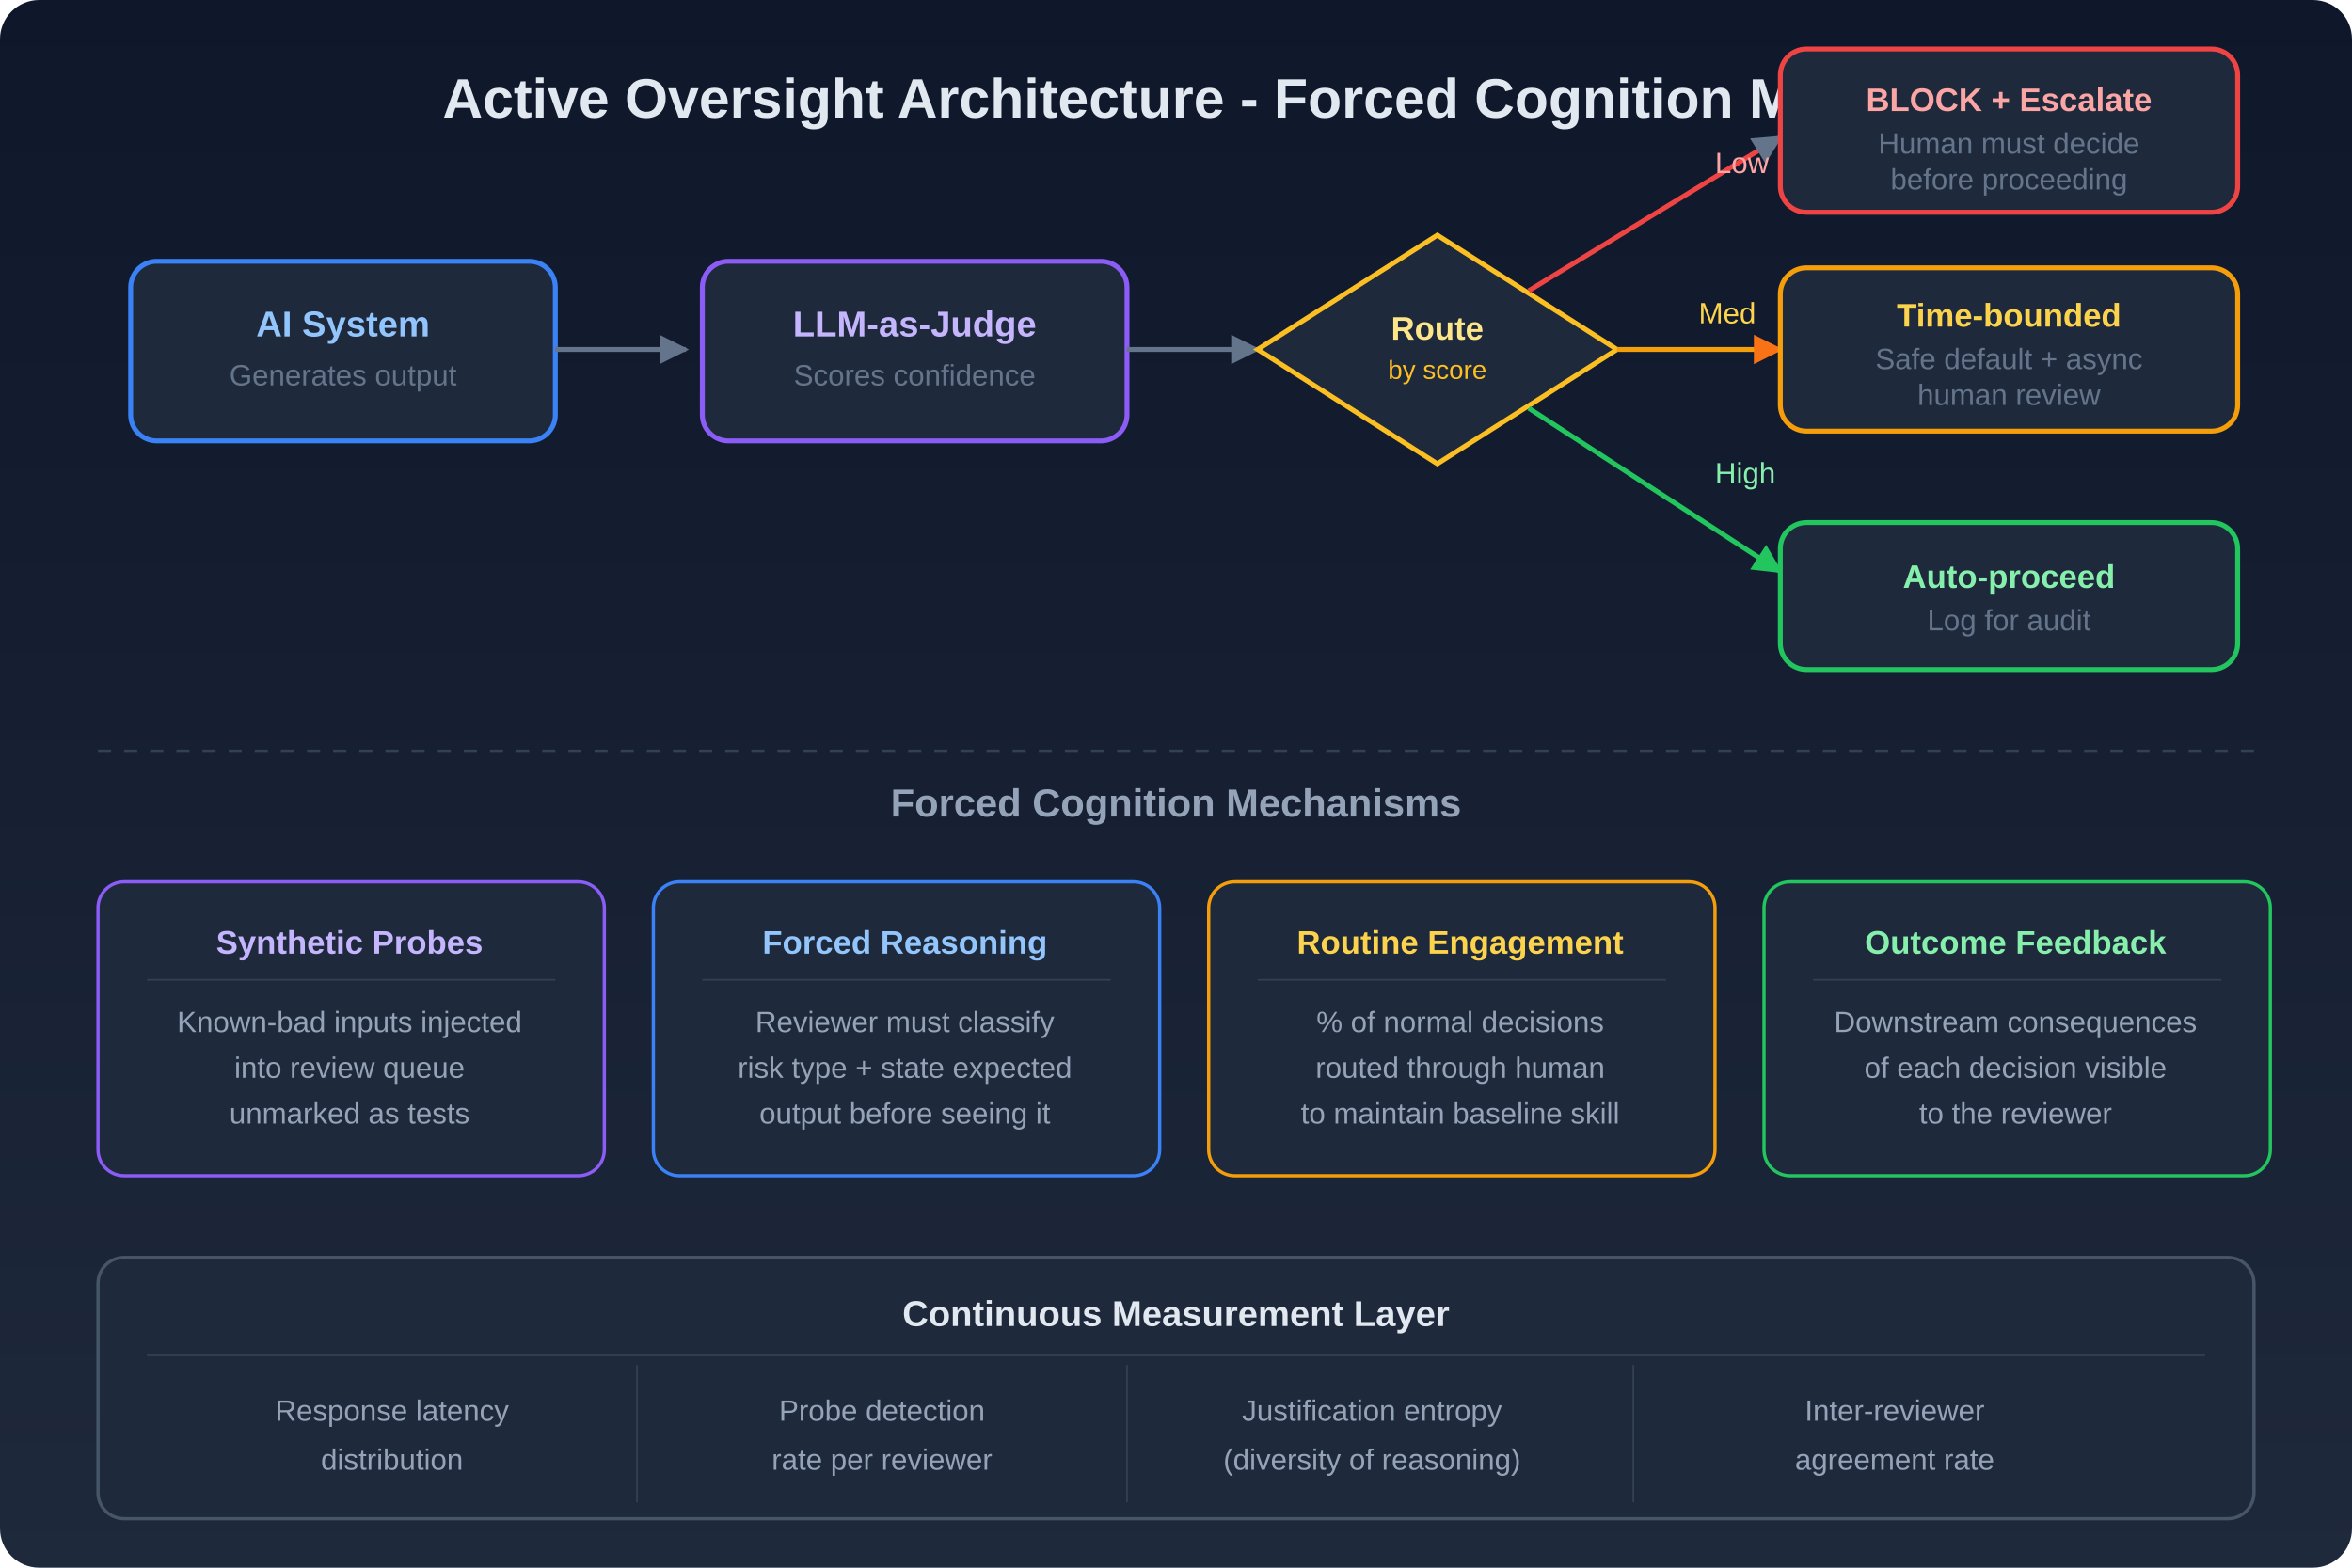
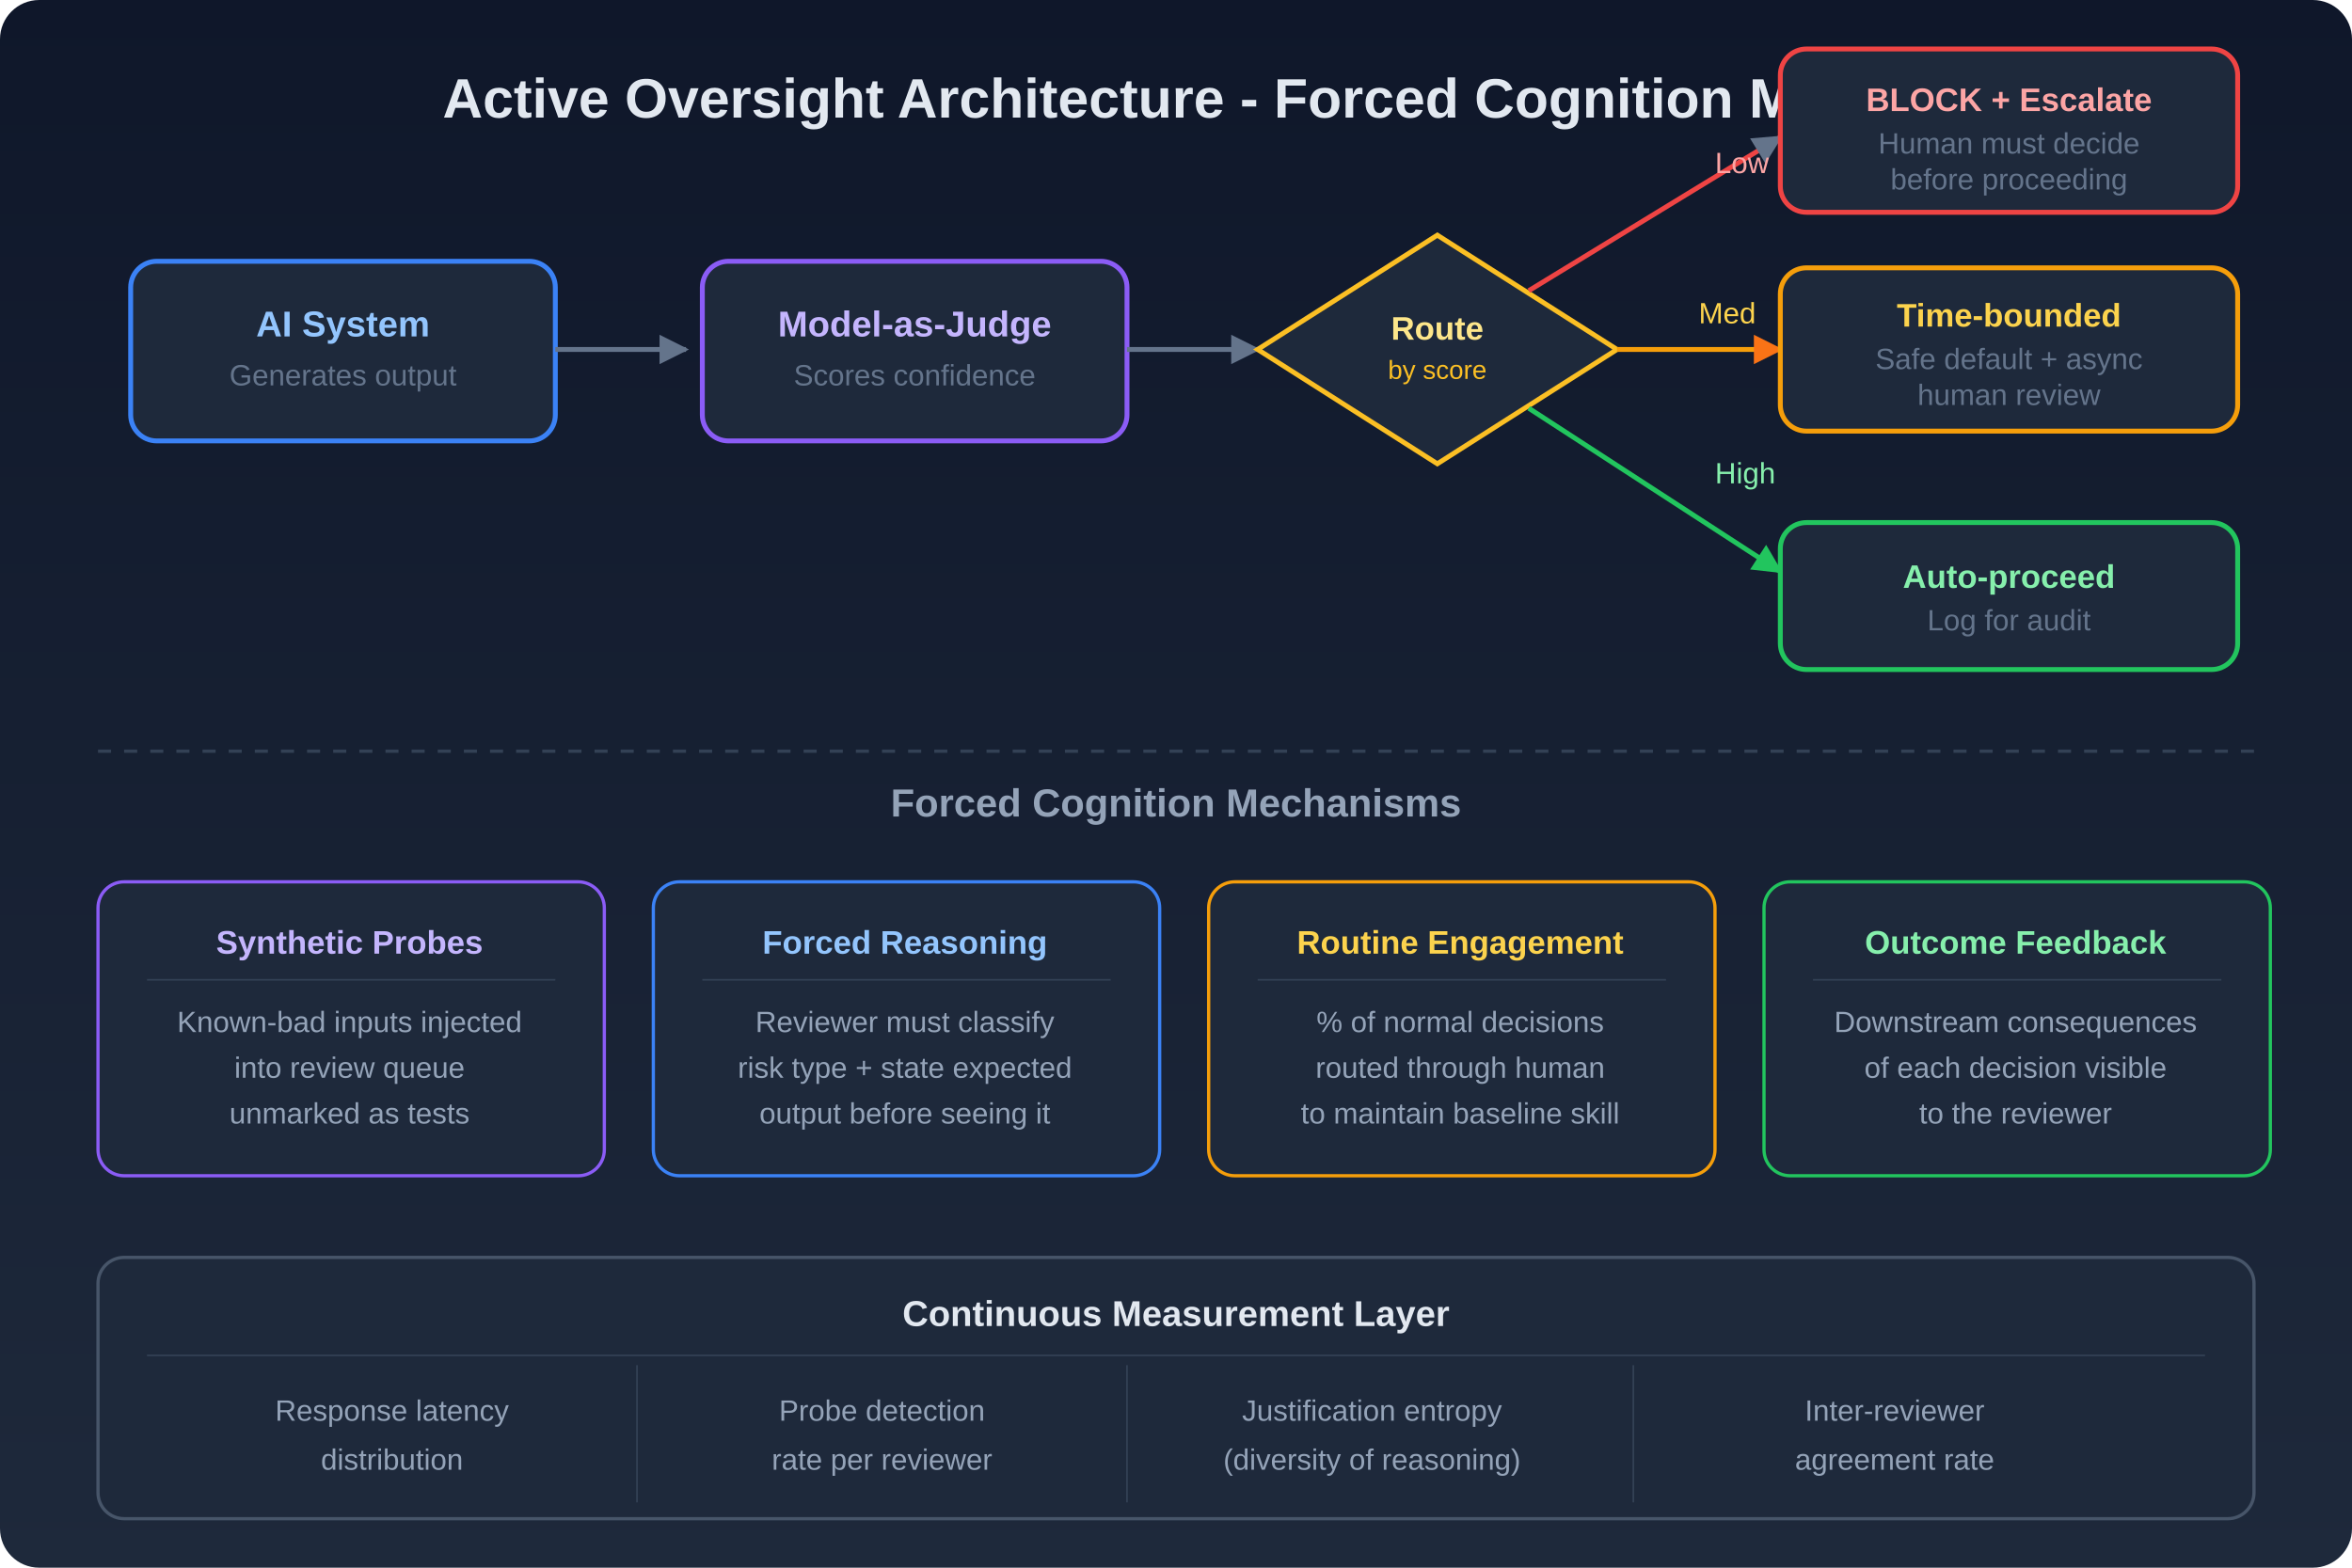
<svg xmlns="http://www.w3.org/2000/svg" width="720" height="480" viewBox="0 0 720 480" font-family="'Segoe UI', 'Helvetica Neue', Arial, sans-serif">
  <defs>
    <linearGradient id="bgG4" x1="0" y1="0" x2="0" y2="1">
      <stop offset="0%" stop-color="#0f172a" />
      <stop offset="100%" stop-color="#1e293b" />
    </linearGradient>
    <marker id="arrow" viewBox="0 0 10 10" refX="9" refY="5" markerWidth="6" markerHeight="6" orient="auto-start-reverse">
      <path d="M 0 0 L 10 5 L 0 10 z" fill="#64748b" />
    </marker>
    <marker id="arrowBlue" viewBox="0 0 10 10" refX="9" refY="5" markerWidth="6" markerHeight="6" orient="auto-start-reverse">
      <path d="M 0 0 L 10 5 L 0 10 z" fill="#3b82f6" />
    </marker>
    <marker id="arrowOrange" viewBox="0 0 10 10" refX="9" refY="5" markerWidth="6" markerHeight="6" orient="auto-start-reverse">
      <path d="M 0 0 L 10 5 L 0 10 z" fill="#f97316" />
    </marker>
    <marker id="arrowGreen" viewBox="0 0 10 10" refX="9" refY="5" markerWidth="6" markerHeight="6" orient="auto-start-reverse">
      <path d="M 0 0 L 10 5 L 0 10 z" fill="#22c55e" />
    </marker>
  </defs>
  <rect width="720" height="480" rx="12" fill="url(#bgG4)" />
  <text x="360" y="36" text-anchor="middle" fill="#e2e8f0" font-size="17" font-weight="600">Active Oversight Architecture - Forced Cognition Model</text>
  <rect x="40" y="80" width="130" height="55" rx="8" fill="#1e293b" stroke="#3b82f6" stroke-width="1.5" />
  <text x="105" y="103" text-anchor="middle" fill="#93c5fd" font-size="11" font-weight="600">AI System</text>
  <text x="105" y="118" text-anchor="middle" fill="#64748b" font-size="9">Generates output</text>
  <line x1="170" y1="107" x2="210" y2="107" stroke="#64748b" stroke-width="1.5" marker-end="url(#arrow)" />
  <rect x="215" y="80" width="130" height="55" rx="8" fill="#1e293b" stroke="#8b5cf6" stroke-width="1.5" />
-   <text x="280" y="103" text-anchor="middle" fill="#c4b5fd" font-size="11" font-weight="600">LLM-as-Judge</text>
+   <text x="280" y="103" text-anchor="middle" fill="#c4b5fd" font-size="11" font-weight="600">Model-as-Judge</text>
  <text x="280" y="118" text-anchor="middle" fill="#64748b" font-size="9">Scores confidence</text>
  <line x1="345" y1="107" x2="385" y2="107" stroke="#64748b" stroke-width="1.5" marker-end="url(#arrow)" />
  <polygon points="440,72 495,107 440,142 385,107" fill="#1e293b" stroke="#fbbf24" stroke-width="1.5" />
  <text x="440" y="104" text-anchor="middle" fill="#fde68a" font-size="10" font-weight="600">Route</text>
  <text x="440" y="116" text-anchor="middle" fill="#fbbf24" font-size="8">by score</text>
  <line x1="468" y1="125" x2="545" y2="175" stroke="#22c55e" stroke-width="1.5" marker-end="url(#arrowGreen)" />
  <text x="525" y="148" fill="#86efac" font-size="9" font-weight="500">High</text>
  <rect x="545" y="160" width="140" height="45" rx="8" fill="#1e293b" stroke="#22c55e" stroke-width="1.5" />
  <text x="615" y="180" text-anchor="middle" fill="#86efac" font-size="10" font-weight="600">Auto-proceed</text>
  <text x="615" y="193" text-anchor="middle" fill="#64748b" font-size="9">Log for audit</text>
  <line x1="495" y1="107" x2="545" y2="107" stroke="#f59e0b" stroke-width="1.5" marker-end="url(#arrowOrange)" />
  <text x="520" y="99" fill="#fcd34d" font-size="9" font-weight="500">Med</text>
  <rect x="545" y="82" width="140" height="50" rx="8" fill="#1e293b" stroke="#f59e0b" stroke-width="1.5" />
  <text x="615" y="100" text-anchor="middle" fill="#fcd34d" font-size="10" font-weight="600">Time-bounded</text>
  <text x="615" y="113" text-anchor="middle" fill="#64748b" font-size="9">Safe default + async</text>
  <text x="615" y="124" text-anchor="middle" fill="#64748b" font-size="9">human review</text>
  <line x1="468" y1="89" x2="545" y2="42" stroke="#ef4444" stroke-width="1.5" marker-end="url(#arrow)" />
  <text x="525" y="53" fill="#fca5a5" font-size="9" font-weight="500">Low</text>
  <rect x="545" y="15" width="140" height="50" rx="8" fill="#1e293b" stroke="#ef4444" stroke-width="1.5" />
  <text x="615" y="34" text-anchor="middle" fill="#fca5a5" font-size="10" font-weight="600">BLOCK + Escalate</text>
  <text x="615" y="47" text-anchor="middle" fill="#64748b" font-size="9">Human must decide</text>
  <text x="615" y="58" text-anchor="middle" fill="#64748b" font-size="9">before proceeding</text>
  <line x1="30" y1="230" x2="690" y2="230" stroke="#334155" stroke-width="1" stroke-dasharray="4,4" />
  <text x="360" y="250" text-anchor="middle" fill="#94a3b8" font-size="12" font-weight="600">Forced Cognition Mechanisms</text>
  <rect x="30" y="270" width="155" height="90" rx="8" fill="#1e293b" stroke="#8b5cf6" stroke-width="1" />
  <text x="107" y="292" text-anchor="middle" fill="#c4b5fd" font-size="10" font-weight="600">Synthetic Probes</text>
  <line x1="45" y1="300" x2="170" y2="300" stroke="#334155" stroke-width="0.5" />
  <text x="107" y="316" text-anchor="middle" fill="#94a3b8" font-size="9">Known-bad inputs injected</text>
  <text x="107" y="330" text-anchor="middle" fill="#94a3b8" font-size="9">into review queue</text>
  <text x="107" y="344" text-anchor="middle" fill="#94a3b8" font-size="9">unmarked as tests</text>
  <rect x="200" y="270" width="155" height="90" rx="8" fill="#1e293b" stroke="#3b82f6" stroke-width="1" />
  <text x="277" y="292" text-anchor="middle" fill="#93c5fd" font-size="10" font-weight="600">Forced Reasoning</text>
  <line x1="215" y1="300" x2="340" y2="300" stroke="#334155" stroke-width="0.5" />
  <text x="277" y="316" text-anchor="middle" fill="#94a3b8" font-size="9">Reviewer must classify</text>
  <text x="277" y="330" text-anchor="middle" fill="#94a3b8" font-size="9">risk type + state expected</text>
  <text x="277" y="344" text-anchor="middle" fill="#94a3b8" font-size="9">output before seeing it</text>
  <rect x="370" y="270" width="155" height="90" rx="8" fill="#1e293b" stroke="#f59e0b" stroke-width="1" />
  <text x="447" y="292" text-anchor="middle" fill="#fcd34d" font-size="10" font-weight="600">Routine Engagement</text>
  <line x1="385" y1="300" x2="510" y2="300" stroke="#334155" stroke-width="0.5" />
  <text x="447" y="316" text-anchor="middle" fill="#94a3b8" font-size="9">% of normal decisions</text>
  <text x="447" y="330" text-anchor="middle" fill="#94a3b8" font-size="9">routed through human</text>
  <text x="447" y="344" text-anchor="middle" fill="#94a3b8" font-size="9">to maintain baseline skill</text>
  <rect x="540" y="270" width="155" height="90" rx="8" fill="#1e293b" stroke="#22c55e" stroke-width="1" />
  <text x="617" y="292" text-anchor="middle" fill="#86efac" font-size="10" font-weight="600">Outcome Feedback</text>
  <line x1="555" y1="300" x2="680" y2="300" stroke="#334155" stroke-width="0.5" />
  <text x="617" y="316" text-anchor="middle" fill="#94a3b8" font-size="9">Downstream consequences</text>
  <text x="617" y="330" text-anchor="middle" fill="#94a3b8" font-size="9">of each decision visible</text>
  <text x="617" y="344" text-anchor="middle" fill="#94a3b8" font-size="9">to the reviewer</text>
  <rect x="30" y="385" width="660" height="80" rx="8" fill="#1e293b" stroke="#475569" stroke-width="1" />
  <text x="360" y="406" text-anchor="middle" fill="#e2e8f0" font-size="11" font-weight="600">Continuous Measurement Layer</text>
  <line x1="45" y1="415" x2="675" y2="415" stroke="#334155" stroke-width="0.5" />
  <text x="120" y="435" text-anchor="middle" fill="#94a3b8" font-size="9">Response latency</text>
  <text x="120" y="450" text-anchor="middle" fill="#94a3b8" font-size="9">distribution</text>
  <text x="270" y="435" text-anchor="middle" fill="#94a3b8" font-size="9">Probe detection</text>
  <text x="270" y="450" text-anchor="middle" fill="#94a3b8" font-size="9">rate per reviewer</text>
  <text x="420" y="435" text-anchor="middle" fill="#94a3b8" font-size="9">Justification entropy</text>
  <text x="420" y="450" text-anchor="middle" fill="#94a3b8" font-size="9">(diversity of reasoning)</text>
  <text x="580" y="435" text-anchor="middle" fill="#94a3b8" font-size="9">Inter-reviewer</text>
  <text x="580" y="450" text-anchor="middle" fill="#94a3b8" font-size="9">agreement rate</text>
  <line x1="195" y1="418" x2="195" y2="460" stroke="#334155" stroke-width="0.5" />
  <line x1="345" y1="418" x2="345" y2="460" stroke="#334155" stroke-width="0.5" />
  <line x1="500" y1="418" x2="500" y2="460" stroke="#334155" stroke-width="0.5" />
</svg>
